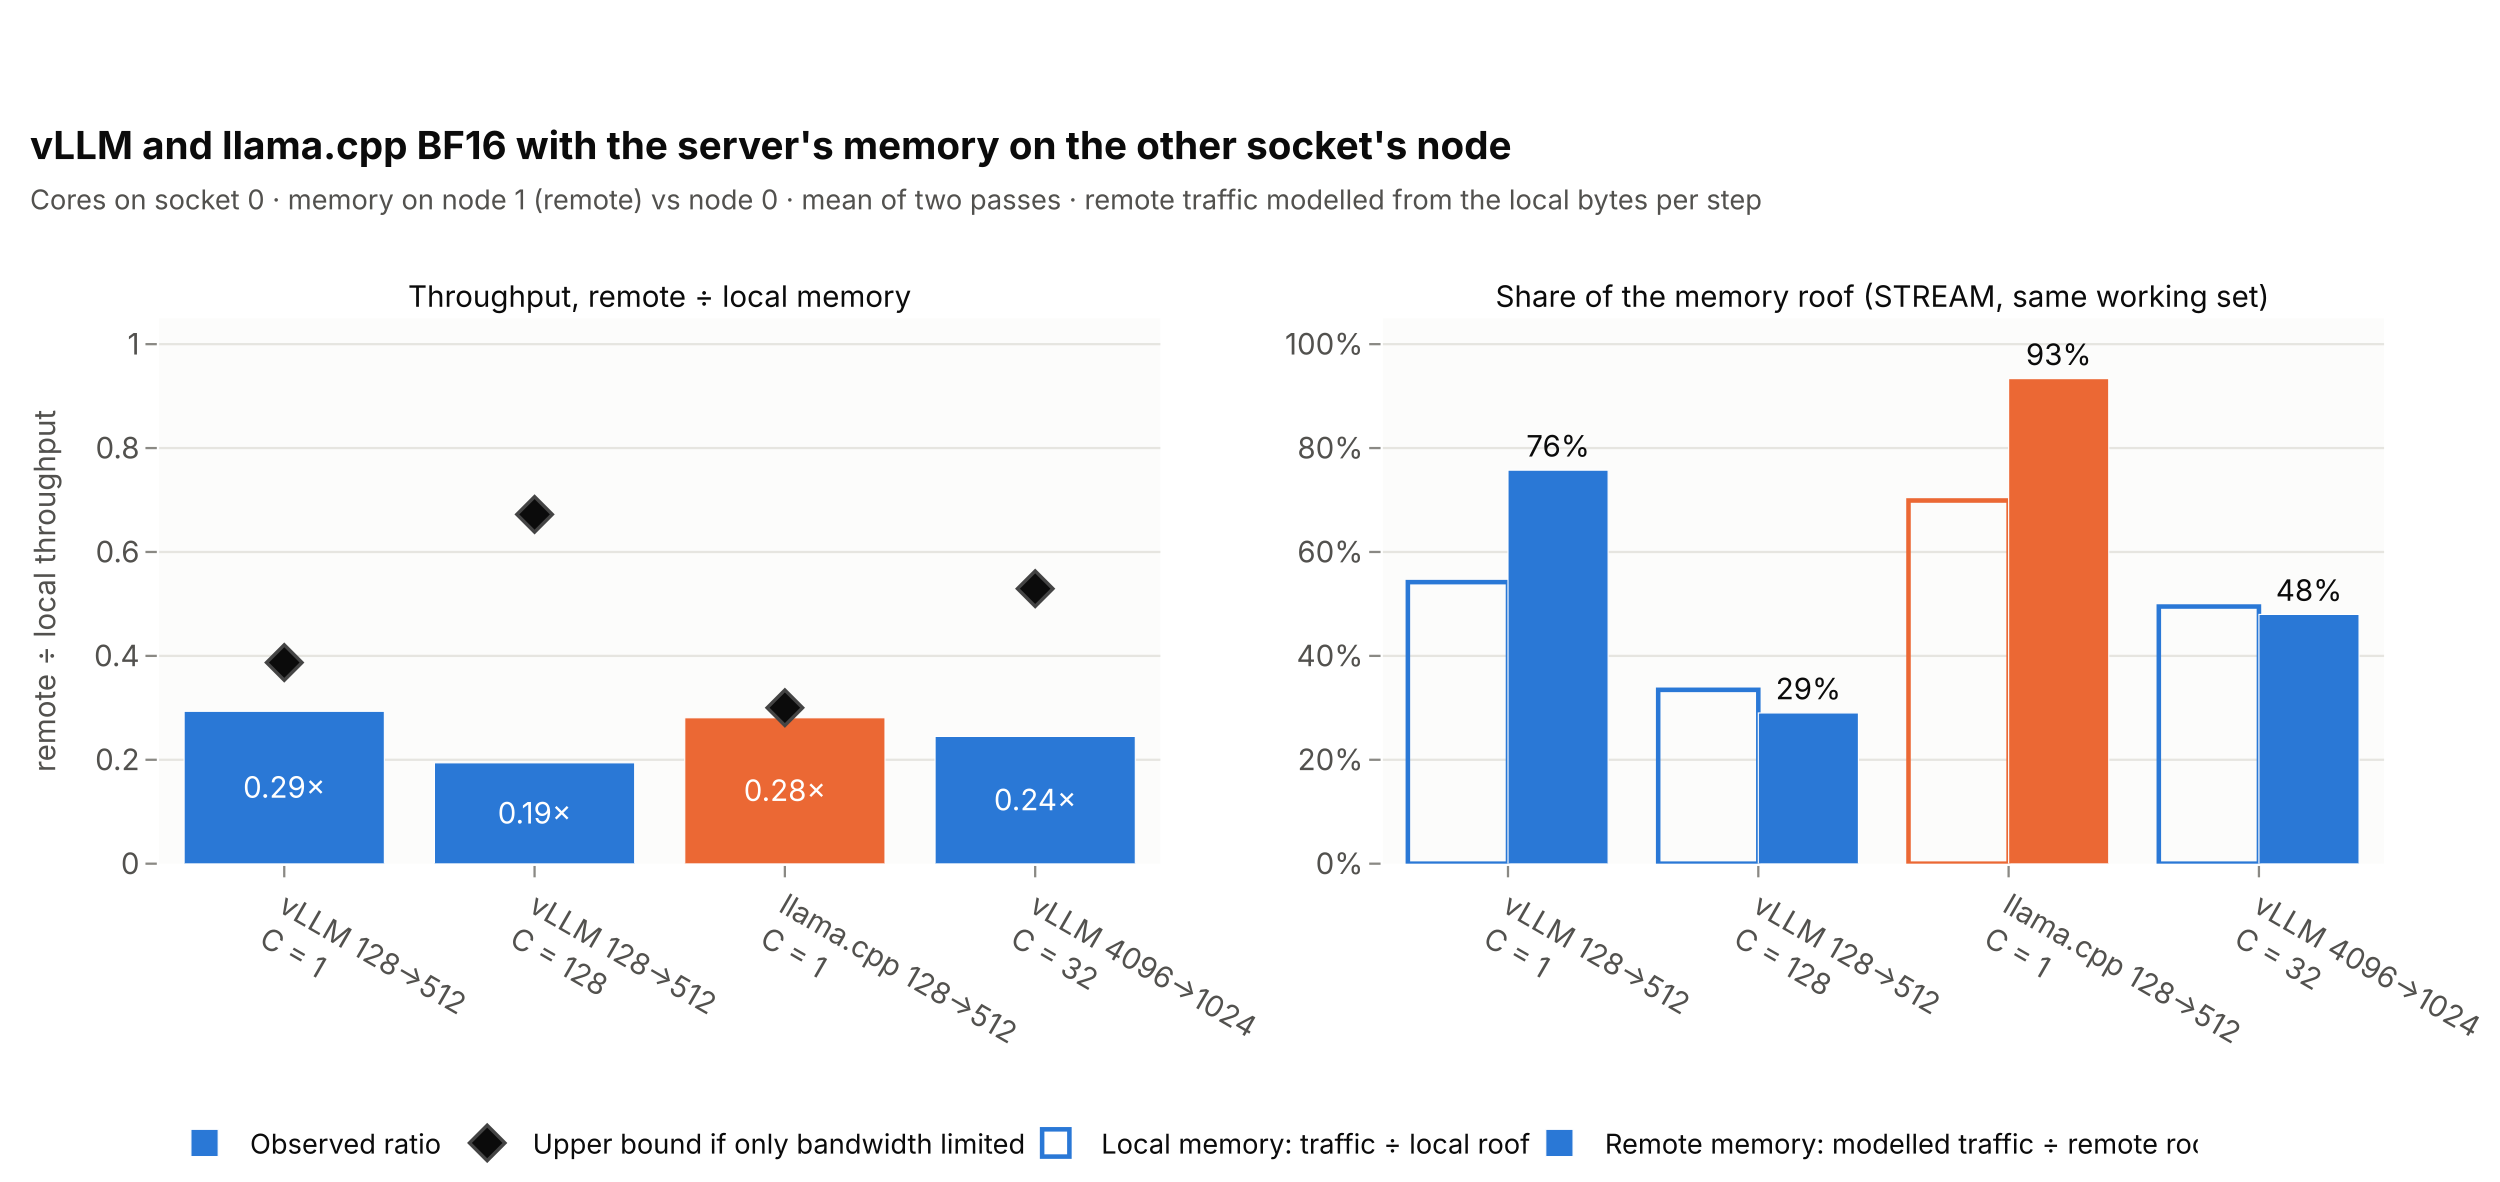
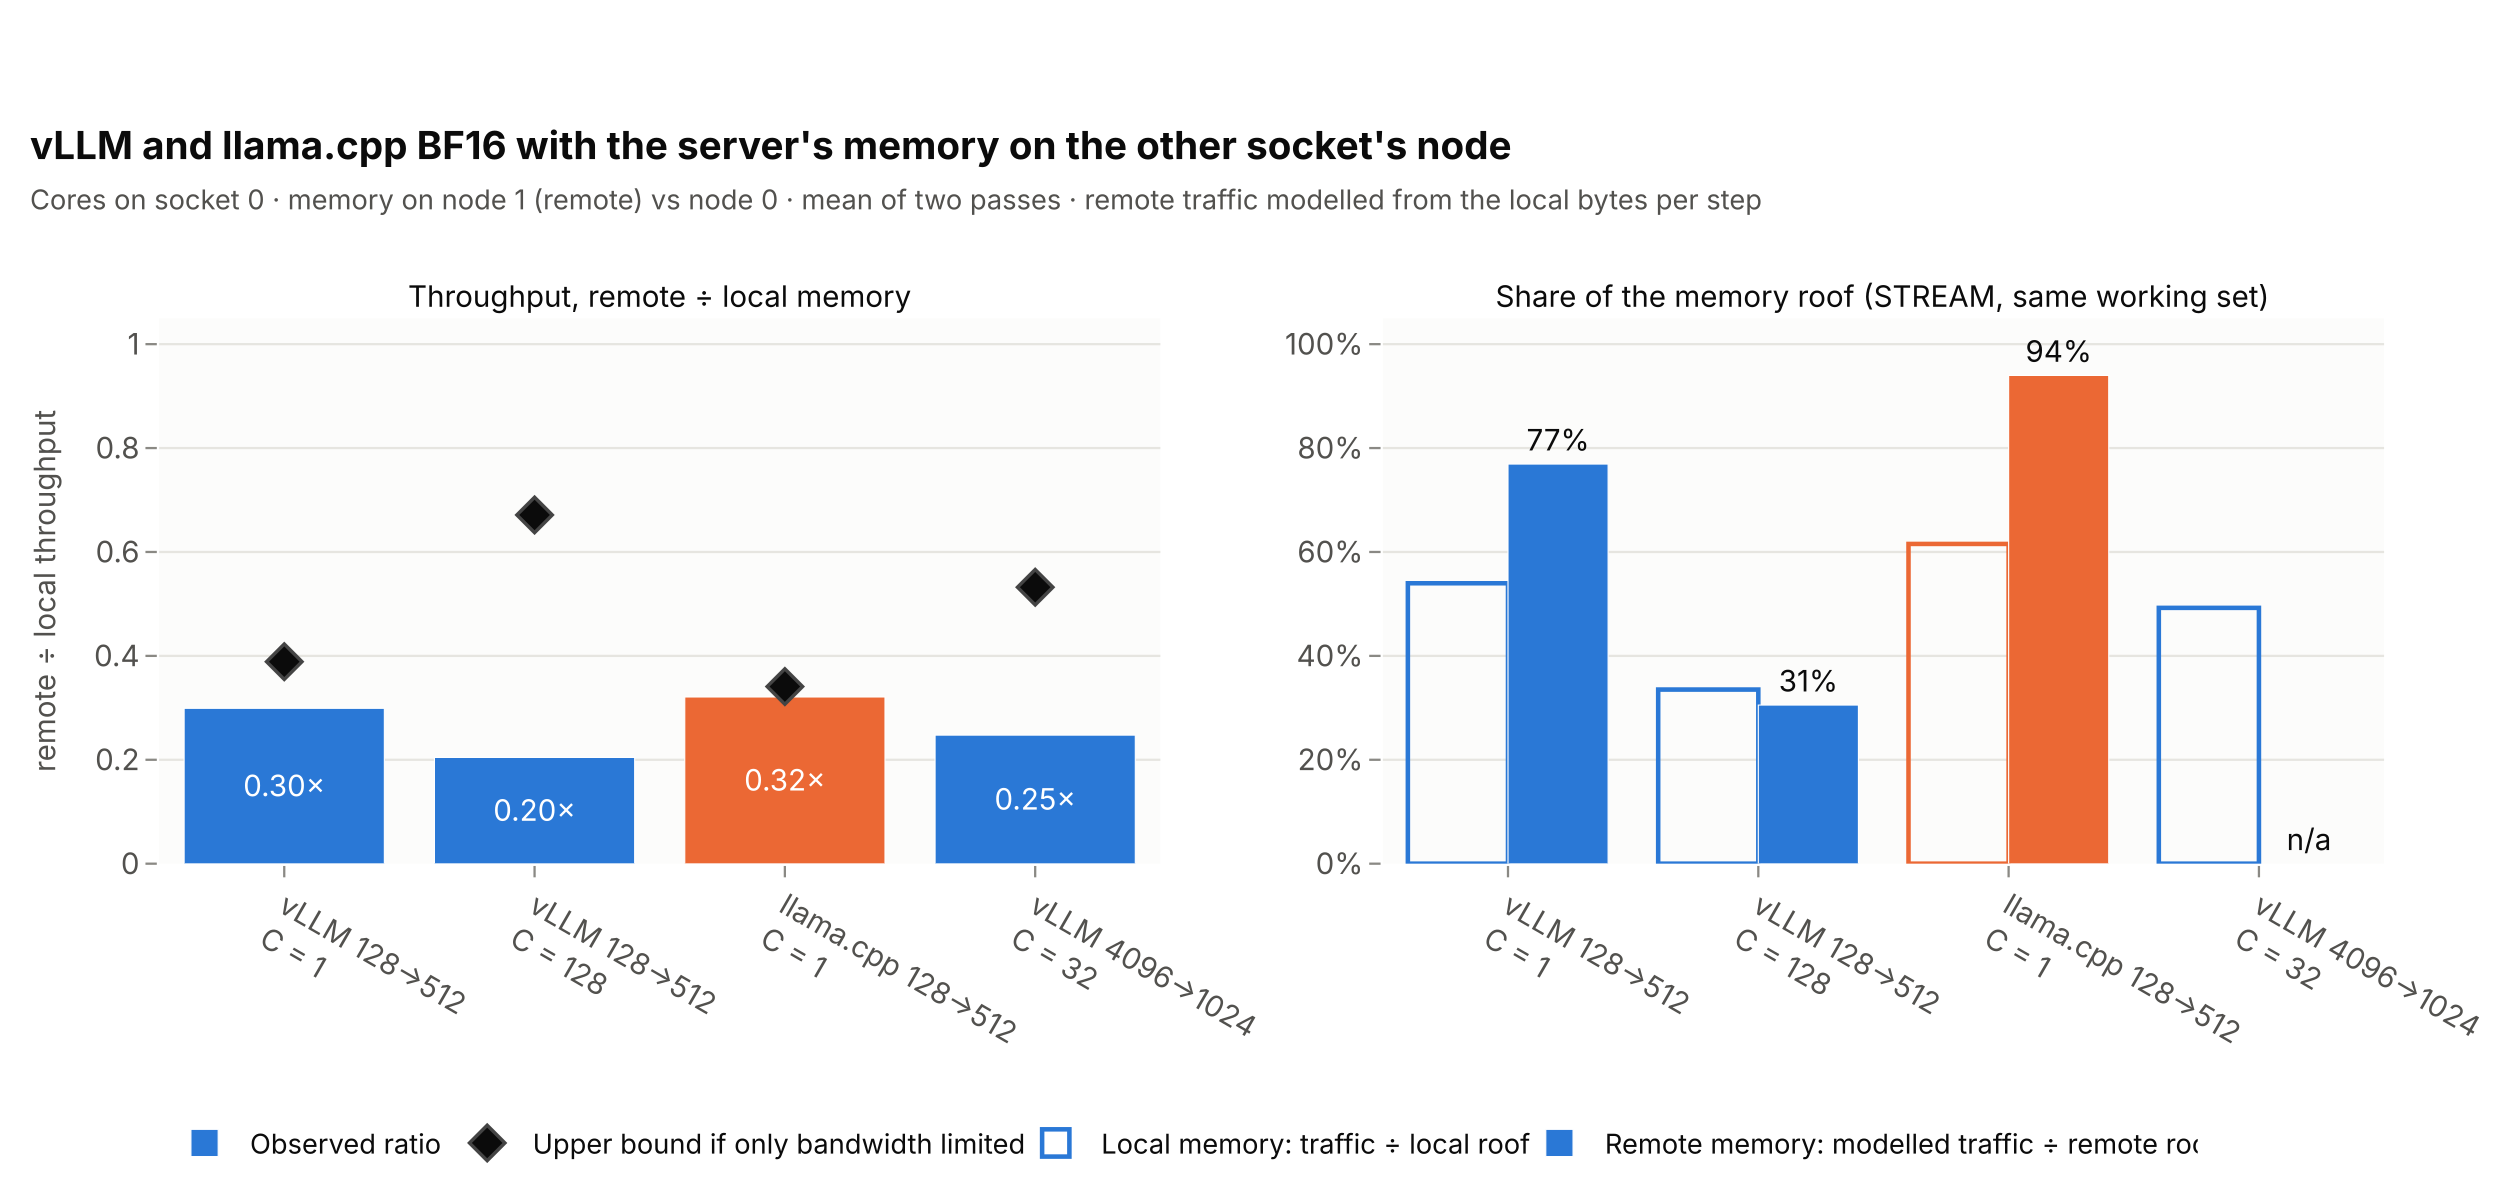
<svg xmlns="http://www.w3.org/2000/svg" class="main-svg" height="520" style="" viewBox="0 0 1100 520" width="1100">
  <rect height="520" style="fill: rgb(255, 255, 255); fill-opacity: 1;" width="1100" x="0" y="0" />
  <defs id="defs-lbafig">
    <g class="clips">
      <clipPath class="plotclip" id="cliplbafigxyplot">
        <rect height="240.023" width="440.55" />
      </clipPath>
      <clipPath class="plotclip" id="cliplbafigx2y2plot">
        <rect height="240.023" width="440.55" />
      </clipPath>
      <clipPath class="axesclip" id="cliplbafigx">
        <rect height="520" width="440.55" x="70" y="0" />
      </clipPath>
      <clipPath class="axesclip" id="cliplbafigy">
        <rect height="240.023" width="1100" x="0" y="140" />
      </clipPath>
      <clipPath class="axesclip" id="cliplbafigxy">
        <rect height="240.023" width="440.55" x="70" y="140" />
      </clipPath>
      <clipPath class="axesclip" id="cliplbafigy2">
        <rect height="240.023" width="1100" x="0" y="140" />
      </clipPath>
      <clipPath class="axesclip" id="cliplbafigxy2">
        <rect height="240.023" width="440.55" x="70" y="140" />
      </clipPath>
      <clipPath class="axesclip" id="cliplbafigx2">
        <rect height="520" width="440.55" x="608.45" y="0" />
      </clipPath>
      <clipPath class="axesclip" id="cliplbafigx2y">
        <rect height="240.023" width="440.55" x="608.45" y="140" />
      </clipPath>
      <clipPath class="axesclip" id="cliplbafigx2y2">
        <rect height="240.023" width="440.55" x="608.45" y="140" />
      </clipPath>
    </g>
    <g class="gradients" />
    <g class="patterns" />
  </defs>
  <g class="bglayer">
    <rect class="bg" height="240.023" style="fill: rgb(252, 252, 251); fill-opacity: 1; stroke-width: 0;" width="440.55" x="70" y="140" />
    <rect class="bg" height="240.023" style="fill: rgb(252, 252, 251); fill-opacity: 1; stroke-width: 0;" width="440.55" x="608.45" y="140" />
  </g>
  <g class="layer-below">
    <g class="imagelayer" />
    <g class="shapelayer" />
  </g>
  <g class="cartesianlayer">
    <g class="subplot xy">
      <g class="layer-subplot">
        <g class="shapelayer" />
        <g class="imagelayer" />
      </g>
      <g class="minor-gridlayer">
        <g class="x" />
        <g class="y" />
      </g>
      <g class="gridlayer">
        <g class="x" />
        <g class="y">
          <path class="ygrid crisp" d="M70,0h440.55" style="stroke: rgb(230, 229, 224); stroke-opacity: 1; stroke-width: 1px;" transform="translate(0,334.3)" />
          <path class="ygrid crisp" d="M70,0h440.55" style="stroke: rgb(230, 229, 224); stroke-opacity: 1; stroke-width: 1px;" transform="translate(0,288.59)" />
          <path class="ygrid crisp" d="M70,0h440.55" style="stroke: rgb(230, 229, 224); stroke-opacity: 1; stroke-width: 1px;" transform="translate(0,242.87)" />
          <path class="ygrid crisp" d="M70,0h440.55" style="stroke: rgb(230, 229, 224); stroke-opacity: 1; stroke-width: 1px;" transform="translate(0,197.15)" />
          <path class="ygrid crisp" d="M70,0h440.55" style="stroke: rgb(230, 229, 224); stroke-opacity: 1; stroke-width: 1px;" transform="translate(0,151.43)" />
        </g>
      </g>
      <g class="zerolinelayer" />
      <g class="layer-between">
        <g class="shapelayer" />
        <g class="imagelayer" />
      </g>
      <path class="xlines-below" />
      <path class="ylines-below" />
      <g class="overlines-below" />
      <g class="xaxislayer-below" />
      <g class="yaxislayer-below" />
      <g class="overaxes-below" />
      <g class="overplot">
        <g class="xy" clip-path="url(#cliplbafigxyplot)" transform="translate(70,140)">
          <g class="barlayer mlayer">
            <g class="trace bars" style="opacity: 1;">
              <g class="points">
                <g class="point">
-                   <path d="M11.01,240.02V172.98H99.12V240.02Z" style="vector-effect: none; opacity: 1; stroke-width: 0.5px; fill: rgb(42, 120, 214); fill-opacity: 1; stroke: rgb(255, 255, 255); stroke-opacity: 1;" />
-                   <text class="bartext bartext-inside" data-notex="1" style="font-family: Inter, 'Helvetica Neue', Helvetica, Arial, sans-serif; font-size: 13px; fill: rgb(255, 255, 255); fill-opacity: 1; white-space: pre;" text-anchor="middle" transform="translate(55.065,211)" x="0" y="0">0.29×</text>
-                 </g>
-                 <g class="point">
-                   <path d="M121.15,240.02V195.66H209.26V240.02Z" style="vector-effect: none; opacity: 1; stroke-width: 0.5px; fill: rgb(42, 120, 214); fill-opacity: 1; stroke: rgb(255, 255, 255); stroke-opacity: 1;" />
-                   <text class="bartext bartext-inside" data-notex="1" style="font-family: Inter, 'Helvetica Neue', Helvetica, Arial, sans-serif; font-size: 13px; fill: rgb(255, 255, 255); fill-opacity: 1; white-space: pre;" text-anchor="middle" transform="translate(165.205,222.34)" x="0" y="0">0.19×</text>
-                 </g>
-                 <g class="point">
-                   <path d="M231.29,240.02V175.83H319.4V240.02Z" style="vector-effect: none; opacity: 1; stroke-width: 0.5px; fill: rgb(235, 104, 52); fill-opacity: 1; stroke: rgb(255, 255, 255); stroke-opacity: 1;" />
-                   <text class="bartext bartext-inside" data-notex="1" style="font-family: Inter, 'Helvetica Neue', Helvetica, Arial, sans-serif; font-size: 13px; fill: rgb(255, 255, 255); fill-opacity: 1; white-space: pre;" text-anchor="middle" transform="translate(275.345,212.425)" x="0" y="0">0.28×</text>
-                 </g>
-                 <g class="point">
-                   <path d="M341.43,240.02V184.04H429.54V240.02Z" style="vector-effect: none; opacity: 1; stroke-width: 0.5px; fill: rgb(42, 120, 214); fill-opacity: 1; stroke: rgb(255, 255, 255); stroke-opacity: 1;" />
-                   <text class="bartext bartext-inside" data-notex="1" style="font-family: Inter, 'Helvetica Neue', Helvetica, Arial, sans-serif; font-size: 13px; fill: rgb(255, 255, 255); fill-opacity: 1; white-space: pre;" text-anchor="middle" transform="translate(385.485,216.53)" x="0" y="0">0.24×</text>
+                   <path d="M11.01,240.02V171.64H99.12V240.02Z" style="vector-effect: none; opacity: 1; stroke-width: 0.5px; fill: rgb(42, 120, 214); fill-opacity: 1; stroke: rgb(255, 255, 255); stroke-opacity: 1;" />
+                   <text class="bartext bartext-inside" data-notex="1" style="font-family: Inter, 'Helvetica Neue', Helvetica, Arial, sans-serif; font-size: 13px; fill: rgb(255, 255, 255); fill-opacity: 1; white-space: pre;" text-anchor="middle" transform="translate(55.065,210.33)" x="0" y="0">0.30×</text>
+                 </g>
+                 <g class="point">
+                   <path d="M121.15,240.02V193.26H209.26V240.02Z" style="vector-effect: none; opacity: 1; stroke-width: 0.5px; fill: rgb(42, 120, 214); fill-opacity: 1; stroke: rgb(255, 255, 255); stroke-opacity: 1;" />
+                   <text class="bartext bartext-inside" data-notex="1" style="font-family: Inter, 'Helvetica Neue', Helvetica, Arial, sans-serif; font-size: 13px; fill: rgb(255, 255, 255); fill-opacity: 1; white-space: pre;" text-anchor="middle" transform="translate(165.205,221.14)" x="0" y="0">0.20×</text>
+                 </g>
+                 <g class="point">
+                   <path d="M231.29,240.02V166.68H319.4V240.02Z" style="vector-effect: none; opacity: 1; stroke-width: 0.5px; fill: rgb(235, 104, 52); fill-opacity: 1; stroke: rgb(255, 255, 255); stroke-opacity: 1;" />
+                   <text class="bartext bartext-inside" data-notex="1" style="font-family: Inter, 'Helvetica Neue', Helvetica, Arial, sans-serif; font-size: 13px; fill: rgb(255, 255, 255); fill-opacity: 1; white-space: pre;" text-anchor="middle" transform="translate(275.345,207.85)" x="0" y="0">0.32×</text>
+                 </g>
+                 <g class="point">
+                   <path d="M341.43,240.02V183.45H429.54V240.02Z" style="vector-effect: none; opacity: 1; stroke-width: 0.5px; fill: rgb(42, 120, 214); fill-opacity: 1; stroke: rgb(255, 255, 255); stroke-opacity: 1;" />
+                   <text class="bartext bartext-inside" data-notex="1" style="font-family: Inter, 'Helvetica Neue', Helvetica, Arial, sans-serif; font-size: 13px; fill: rgb(255, 255, 255); fill-opacity: 1; white-space: pre;" text-anchor="middle" transform="translate(385.485,216.235)" x="0" y="0">0.25×</text>
                </g>
              </g>
            </g>
          </g>
          <g class="scatterlayer mlayer">
            <g class="trace scatter tracet001" style="stroke-miterlimit: 2; opacity: 1;">
              <g class="fills" />
              <g class="errorbars" />
              <g class="lines" />
              <g class="points">
-                 <path class="point" d="M7.8,0L0,7.8L-7.8,0L0,-7.8Z" style="opacity: 1; stroke-width: 1.5px; fill: rgb(11, 11, 11); fill-opacity: 1; stroke: rgb(68, 68, 68); stroke-opacity: 1;" transform="translate(55.07,151.52)" />
-                 <path class="point" d="M7.8,0L0,7.8L-7.8,0L0,-7.8Z" style="opacity: 1; stroke-width: 1.5px; fill: rgb(11, 11, 11); fill-opacity: 1; stroke: rgb(68, 68, 68); stroke-opacity: 1;" transform="translate(165.21,86.33)" />
-                 <path class="point" d="M7.8,0L0,7.8L-7.8,0L0,-7.8Z" style="opacity: 1; stroke-width: 1.5px; fill: rgb(11, 11, 11); fill-opacity: 1; stroke: rgb(68, 68, 68); stroke-opacity: 1;" transform="translate(275.34,171.41)" />
-                 <path class="point" d="M7.8,0L0,7.8L-7.8,0L0,-7.8Z" style="opacity: 1; stroke-width: 1.5px; fill: rgb(11, 11, 11); fill-opacity: 1; stroke: rgb(68, 68, 68); stroke-opacity: 1;" transform="translate(385.48,119.02)" />
+                 <path class="point" d="M7.8,0L0,7.8L-7.8,0L0,-7.8Z" style="opacity: 1; stroke-width: 1.5px; fill: rgb(11, 11, 11); fill-opacity: 1; stroke: rgb(68, 68, 68); stroke-opacity: 1;" transform="translate(55.07,151.15)" />
+                 <path class="point" d="M7.8,0L0,7.8L-7.8,0L0,-7.8Z" style="opacity: 1; stroke-width: 1.5px; fill: rgb(11, 11, 11); fill-opacity: 1; stroke: rgb(68, 68, 68); stroke-opacity: 1;" transform="translate(165.21,86.58)" />
+                 <path class="point" d="M7.8,0L0,7.8L-7.8,0L0,-7.8Z" style="opacity: 1; stroke-width: 1.5px; fill: rgb(11, 11, 11); fill-opacity: 1; stroke: rgb(68, 68, 68); stroke-opacity: 1;" transform="translate(275.34,162.08)" />
+                 <path class="point" d="M7.8,0L0,7.8L-7.8,0L0,-7.8Z" style="opacity: 1; stroke-width: 1.5px; fill: rgb(11, 11, 11); fill-opacity: 1; stroke: rgb(68, 68, 68); stroke-opacity: 1;" transform="translate(385.48,118.38)" />
              </g>
              <g class="text" />
            </g>
          </g>
        </g>
      </g>
      <path class="xlines-above crisp" d="" style="fill: none; stroke-width: 1px; stroke: rgb(0, 0, 0); stroke-opacity: 0;" />
      <path class="ylines-above crisp" d="" style="fill: none; stroke-width: 1px; stroke: rgb(0, 0, 0); stroke-opacity: 0;" />
      <g class="overlines-above" />
      <g class="xaxislayer-above">
        <path class="xtick ticks crisp" d="M0,381.023v5" style="stroke: rgb(138, 137, 132); stroke-opacity: 1; stroke-width: 1px;" transform="translate(125.07,0)" />
        <path class="xtick ticks crisp" d="M0,381.023v5" style="stroke: rgb(138, 137, 132); stroke-opacity: 1; stroke-width: 1px;" transform="translate(235.21,0)" />
        <path class="xtick ticks crisp" d="M0,381.023v5" style="stroke: rgb(138, 137, 132); stroke-opacity: 1; stroke-width: 1px;" transform="translate(345.34,0)" />
        <path class="xtick ticks crisp" d="M0,381.023v5" style="stroke: rgb(138, 137, 132); stroke-opacity: 1; stroke-width: 1px;" transform="translate(455.48,0)" />
        <g class="xtick">
          <text style="font-family: Inter, 'Helvetica Neue', Helvetica, Arial, sans-serif; font-size: 13px; fill: rgb(82, 81, 78); fill-opacity: 1; white-space: pre; opacity: 1;" text-anchor="start" transform="translate(125.07,0) rotate(30,0,395.123)" x="0" y="401.623">
            <tspan class="line" dy="0em" x="0" y="401.623">vLLM 128→512</tspan>
            <tspan class="line" dy="1.3em" x="0" y="401.623">C = 1</tspan>
          </text>
        </g>
        <g class="xtick">
          <text style="font-family: Inter, 'Helvetica Neue', Helvetica, Arial, sans-serif; font-size: 13px; fill: rgb(82, 81, 78); fill-opacity: 1; white-space: pre; opacity: 1;" text-anchor="start" transform="translate(235.21,0) rotate(30,0,395.123)" x="0" y="401.623">
            <tspan class="line" dy="0em" x="0" y="401.623">vLLM 128→512</tspan>
            <tspan class="line" dy="1.3em" x="0" y="401.623">C = 128</tspan>
          </text>
        </g>
        <g class="xtick">
          <text style="font-family: Inter, 'Helvetica Neue', Helvetica, Arial, sans-serif; font-size: 13px; fill: rgb(82, 81, 78); fill-opacity: 1; white-space: pre; opacity: 1;" text-anchor="start" transform="translate(345.34,0) rotate(30,0,395.123)" x="0" y="401.623">
            <tspan class="line" dy="0em" x="0" y="401.623">llama.cpp 128→512</tspan>
            <tspan class="line" dy="1.3em" x="0" y="401.623">C = 1</tspan>
          </text>
        </g>
        <g class="xtick">
          <text style="font-family: Inter, 'Helvetica Neue', Helvetica, Arial, sans-serif; font-size: 13px; fill: rgb(82, 81, 78); fill-opacity: 1; white-space: pre; opacity: 1;" text-anchor="start" transform="translate(455.48,0) rotate(30,0,395.123)" x="0" y="401.623">
            <tspan class="line" dy="0em" x="0" y="401.623">vLLM 4096→1024</tspan>
            <tspan class="line" dy="1.3em" x="0" y="401.623">C = 32</tspan>
          </text>
        </g>
      </g>
      <g class="yaxislayer-above">
        <path class="ytick ticks crisp" d="M69,0h-5" style="stroke: rgb(138, 137, 132); stroke-opacity: 1; stroke-width: 1px;" transform="translate(0,380.02)" />
        <path class="ytick ticks crisp" d="M69,0h-5" style="stroke: rgb(138, 137, 132); stroke-opacity: 1; stroke-width: 1px;" transform="translate(0,334.3)" />
        <path class="ytick ticks crisp" d="M69,0h-5" style="stroke: rgb(138, 137, 132); stroke-opacity: 1; stroke-width: 1px;" transform="translate(0,288.59)" />
        <path class="ytick ticks crisp" d="M69,0h-5" style="stroke: rgb(138, 137, 132); stroke-opacity: 1; stroke-width: 1px;" transform="translate(0,242.87)" />
        <path class="ytick ticks crisp" d="M69,0h-5" style="stroke: rgb(138, 137, 132); stroke-opacity: 1; stroke-width: 1px;" transform="translate(0,197.15)" />
        <path class="ytick ticks crisp" d="M69,0h-5" style="stroke: rgb(138, 137, 132); stroke-opacity: 1; stroke-width: 1px;" transform="translate(0,151.43)" />
        <g class="ytick">
          <text style="font-family: Inter, 'Helvetica Neue', Helvetica, Arial, sans-serif; font-size: 13px; fill: rgb(82, 81, 78); fill-opacity: 1; white-space: pre; opacity: 1;" text-anchor="end" transform="translate(0,380.02)" x="61.4" y="4.55">0</text>
        </g>
        <g class="ytick">
          <text style="font-family: Inter, 'Helvetica Neue', Helvetica, Arial, sans-serif; font-size: 13px; fill: rgb(82, 81, 78); fill-opacity: 1; white-space: pre; opacity: 1;" text-anchor="end" transform="translate(0,334.3)" x="61.4" y="4.55">0.2</text>
        </g>
        <g class="ytick">
          <text style="font-family: Inter, 'Helvetica Neue', Helvetica, Arial, sans-serif; font-size: 13px; fill: rgb(82, 81, 78); fill-opacity: 1; white-space: pre; opacity: 1;" text-anchor="end" transform="translate(0,288.59)" x="61.4" y="4.55">0.4</text>
        </g>
        <g class="ytick">
          <text style="font-family: Inter, 'Helvetica Neue', Helvetica, Arial, sans-serif; font-size: 13px; fill: rgb(82, 81, 78); fill-opacity: 1; white-space: pre; opacity: 1;" text-anchor="end" transform="translate(0,242.87)" x="61.4" y="4.55">0.6</text>
        </g>
        <g class="ytick">
          <text style="font-family: Inter, 'Helvetica Neue', Helvetica, Arial, sans-serif; font-size: 13px; fill: rgb(82, 81, 78); fill-opacity: 1; white-space: pre; opacity: 1;" text-anchor="end" transform="translate(0,197.15)" x="61.4" y="4.55">0.8</text>
        </g>
        <g class="ytick">
          <text style="font-family: Inter, 'Helvetica Neue', Helvetica, Arial, sans-serif; font-size: 13px; fill: rgb(82, 81, 78); fill-opacity: 1; white-space: pre; opacity: 1;" text-anchor="end" transform="translate(0,151.43)" x="61.4" y="4.55">1</text>
        </g>
      </g>
      <g class="overaxes-above" />
    </g>
    <g class="subplot x2y2">
      <g class="layer-subplot">
        <g class="shapelayer" />
        <g class="imagelayer" />
      </g>
      <g class="minor-gridlayer">
        <g class="x2" />
        <g class="y2" />
      </g>
      <g class="gridlayer">
        <g class="x2" />
        <g class="y2">
          <path class="y2grid crisp" d="M608.45,0h440.55" style="stroke: rgb(230, 229, 224); stroke-opacity: 1; stroke-width: 1px;" transform="translate(0,334.3)" />
          <path class="y2grid crisp" d="M608.45,0h440.55" style="stroke: rgb(230, 229, 224); stroke-opacity: 1; stroke-width: 1px;" transform="translate(0,288.59)" />
          <path class="y2grid crisp" d="M608.45,0h440.55" style="stroke: rgb(230, 229, 224); stroke-opacity: 1; stroke-width: 1px;" transform="translate(0,242.87)" />
          <path class="y2grid crisp" d="M608.45,0h440.55" style="stroke: rgb(230, 229, 224); stroke-opacity: 1; stroke-width: 1px;" transform="translate(0,197.15)" />
          <path class="y2grid crisp" d="M608.45,0h440.55" style="stroke: rgb(230, 229, 224); stroke-opacity: 1; stroke-width: 1px;" transform="translate(0,151.43)" />
        </g>
      </g>
      <g class="zerolinelayer" />
      <g class="layer-between">
        <g class="shapelayer" />
        <g class="imagelayer" />
      </g>
      <path class="xlines-below" />
      <path class="ylines-below" />
      <g class="overlines-below" />
      <g class="xaxislayer-below" />
      <g class="yaxislayer-below" />
      <g class="overaxes-below" />
      <g class="overplot">
        <g class="x2y2" clip-path="url(#cliplbafigx2y2plot)" transform="translate(608.45,140)">
          <g class="barlayer mlayer">
            <g class="trace bars" style="opacity: 1;">
              <g class="points">
                <g class="point">
-                   <path d="M11.01,240.02V116.13H55.07V240.02Z" style="vector-effect: none; opacity: 1; stroke-width: 2px; fill: rgb(0, 0, 0); fill-opacity: 0; stroke: rgb(42, 120, 214); stroke-opacity: 1;" />
-                 </g>
-                 <g class="point">
-                   <path d="M121.15,240.02V163.53H165.21V240.02Z" style="vector-effect: none; opacity: 1; stroke-width: 2px; fill: rgb(0, 0, 0); fill-opacity: 0; stroke: rgb(42, 120, 214); stroke-opacity: 1;" />
-                 </g>
-                 <g class="point">
-                   <path d="M231.29,240.02V80.22H275.34V240.02Z" style="vector-effect: none; opacity: 1; stroke-width: 2px; fill: rgb(0, 0, 0); fill-opacity: 0; stroke: rgb(235, 104, 52); stroke-opacity: 1;" />
-                 </g>
-                 <g class="point">
-                   <path d="M341.43,240.02V126.87H385.48V240.02Z" style="vector-effect: none; opacity: 1; stroke-width: 2px; fill: rgb(0, 0, 0); fill-opacity: 0; stroke: rgb(42, 120, 214); stroke-opacity: 1;" />
+                   <path d="M11.01,240.02V116.64H55.07V240.02Z" style="vector-effect: none; opacity: 1; stroke-width: 2px; fill: rgb(0, 0, 0); fill-opacity: 0; stroke: rgb(42, 120, 214); stroke-opacity: 1;" />
+                 </g>
+                 <g class="point">
+                   <path d="M121.15,240.02V163.41H165.21V240.02Z" style="vector-effect: none; opacity: 1; stroke-width: 2px; fill: rgb(0, 0, 0); fill-opacity: 0; stroke: rgb(42, 120, 214); stroke-opacity: 1;" />
+                 </g>
+                 <g class="point">
+                   <path d="M231.29,240.02V99.34H275.34V240.02Z" style="vector-effect: none; opacity: 1; stroke-width: 2px; fill: rgb(0, 0, 0); fill-opacity: 0; stroke: rgb(235, 104, 52); stroke-opacity: 1;" />
+                 </g>
+                 <g class="point">
+                   <path d="M341.43,240.02V127.47H385.48V240.02Z" style="vector-effect: none; opacity: 1; stroke-width: 2px; fill: rgb(0, 0, 0); fill-opacity: 0; stroke: rgb(42, 120, 214); stroke-opacity: 1;" />
                </g>
              </g>
            </g>
            <g class="trace bars" style="opacity: 1;">
              <g class="points">
                <g class="point">
-                   <path d="M55.07,240.02V66.87H99.12V240.02Z" style="vector-effect: none; opacity: 1; stroke-width: 0.5px; fill: rgb(42, 120, 214); fill-opacity: 1; stroke: rgb(255, 255, 255); stroke-opacity: 1;" />
-                   <text class="bartext bartext-outside" data-notex="1" style="font-family: Inter, 'Helvetica Neue', Helvetica, Arial, sans-serif; font-size: 13px; fill: rgb(11, 11, 11); fill-opacity: 1; white-space: pre;" text-anchor="middle" transform="translate(77.095,60.87)" x="0" y="0">76%</text>
-                 </g>
-                 <g class="point">
-                   <path d="M165.21,240.02V173.69H209.26V240.02Z" style="vector-effect: none; opacity: 1; stroke-width: 0.5px; fill: rgb(42, 120, 214); fill-opacity: 1; stroke: rgb(255, 255, 255); stroke-opacity: 1;" />
-                   <text class="bartext bartext-outside" data-notex="1" style="font-family: Inter, 'Helvetica Neue', Helvetica, Arial, sans-serif; font-size: 13px; fill: rgb(11, 11, 11); fill-opacity: 1; white-space: pre;" text-anchor="middle" transform="translate(187.235,167.69)" x="0" y="0">29%</text>
-                 </g>
-                 <g class="point">
-                   <path d="M275.34,240.02V26.61H319.4V240.02Z" style="vector-effect: none; opacity: 1; stroke-width: 0.5px; fill: rgb(235, 104, 52); fill-opacity: 1; stroke: rgb(255, 255, 255); stroke-opacity: 1;" />
-                   <text class="bartext bartext-outside" data-notex="1" style="font-family: Inter, 'Helvetica Neue', Helvetica, Arial, sans-serif; font-size: 13px; fill: rgb(11, 11, 11); fill-opacity: 1; white-space: pre;" text-anchor="middle" transform="translate(297.37,20.61)" x="0" y="0">93%</text>
-                 </g>
-                 <g class="point">
-                   <path d="M385.48,240.02V130.36H429.54V240.02Z" style="vector-effect: none; opacity: 1; stroke-width: 0.5px; fill: rgb(42, 120, 214); fill-opacity: 1; stroke: rgb(255, 255, 255); stroke-opacity: 1;" />
-                   <text class="bartext bartext-outside" data-notex="1" style="font-family: Inter, 'Helvetica Neue', Helvetica, Arial, sans-serif; font-size: 13px; fill: rgb(11, 11, 11); fill-opacity: 1; white-space: pre;" text-anchor="middle" transform="translate(407.51,124.36)" x="0" y="0">48%</text>
+                   <path d="M55.07,240.02V64.19H99.12V240.02Z" style="vector-effect: none; opacity: 1; stroke-width: 0.5px; fill: rgb(42, 120, 214); fill-opacity: 1; stroke: rgb(255, 255, 255); stroke-opacity: 1;" />
+                   <text class="bartext bartext-outside" data-notex="1" style="font-family: Inter, 'Helvetica Neue', Helvetica, Arial, sans-serif; font-size: 13px; fill: rgb(11, 11, 11); fill-opacity: 1; white-space: pre;" text-anchor="middle" transform="translate(77.095,58.19)" x="0" y="0">77%</text>
+                 </g>
+                 <g class="point">
+                   <path d="M165.21,240.02V170.23H209.26V240.02Z" style="vector-effect: none; opacity: 1; stroke-width: 0.5px; fill: rgb(42, 120, 214); fill-opacity: 1; stroke: rgb(255, 255, 255); stroke-opacity: 1;" />
+                   <text class="bartext bartext-outside" data-notex="1" style="font-family: Inter, 'Helvetica Neue', Helvetica, Arial, sans-serif; font-size: 13px; fill: rgb(11, 11, 11); fill-opacity: 1; white-space: pre;" text-anchor="middle" transform="translate(187.235,164.23)" x="0" y="0">31%</text>
+                 </g>
+                 <g class="point">
+                   <path d="M275.34,240.02V25.19H319.4V240.02Z" style="vector-effect: none; opacity: 1; stroke-width: 0.5px; fill: rgb(235, 104, 52); fill-opacity: 1; stroke: rgb(255, 255, 255); stroke-opacity: 1;" />
+                   <text class="bartext bartext-outside" data-notex="1" style="font-family: Inter, 'Helvetica Neue', Helvetica, Arial, sans-serif; font-size: 13px; fill: rgb(11, 11, 11); fill-opacity: 1; white-space: pre;" text-anchor="middle" transform="translate(297.37,19.19)" x="0" y="0">94%</text>
+                 </g>
+                 <g class="point">
+                   <path d="M0,0Z" style="vector-effect: none; opacity: 1; stroke-width: 0px; fill: rgb(42, 120, 214); fill-opacity: 1; stroke: rgb(255, 255, 255); stroke-opacity: 1;" />
+                   <text class="bartext bartext-outside" data-notex="1" style="font-family: Inter, 'Helvetica Neue', Helvetica, Arial, sans-serif; font-size: 13px; fill: rgb(11, 11, 11); fill-opacity: 1; white-space: pre;" text-anchor="middle" transform="translate(407.51,234.02)" x="0" y="0">n/a</text>
                </g>
              </g>
            </g>
          </g>
        </g>
      </g>
      <path class="xlines-above crisp" d="" style="fill: none; stroke-width: 1px; stroke: rgb(0, 0, 0); stroke-opacity: 0;" />
      <path class="ylines-above crisp" d="" style="fill: none; stroke-width: 1px; stroke: rgb(0, 0, 0); stroke-opacity: 0;" />
      <g class="overlines-above" />
      <g class="xaxislayer-above">
        <path class="x2tick ticks crisp" d="M0,381.023v5" style="stroke: rgb(138, 137, 132); stroke-opacity: 1; stroke-width: 1px;" transform="translate(663.52,0)" />
        <path class="x2tick ticks crisp" d="M0,381.023v5" style="stroke: rgb(138, 137, 132); stroke-opacity: 1; stroke-width: 1px;" transform="translate(773.66,0)" />
        <path class="x2tick ticks crisp" d="M0,381.023v5" style="stroke: rgb(138, 137, 132); stroke-opacity: 1; stroke-width: 1px;" transform="translate(883.79,0)" />
        <path class="x2tick ticks crisp" d="M0,381.023v5" style="stroke: rgb(138, 137, 132); stroke-opacity: 1; stroke-width: 1px;" transform="translate(993.93,0)" />
        <g class="x2tick">
          <text style="font-family: Inter, 'Helvetica Neue', Helvetica, Arial, sans-serif; font-size: 13px; fill: rgb(82, 81, 78); fill-opacity: 1; white-space: pre; opacity: 1;" text-anchor="start" transform="translate(663.52,0) rotate(30,0,395.123)" x="0" y="401.623">
            <tspan class="line" dy="0em" x="0" y="401.623">vLLM 128→512</tspan>
            <tspan class="line" dy="1.3em" x="0" y="401.623">C = 1</tspan>
          </text>
        </g>
        <g class="x2tick">
          <text style="font-family: Inter, 'Helvetica Neue', Helvetica, Arial, sans-serif; font-size: 13px; fill: rgb(82, 81, 78); fill-opacity: 1; white-space: pre; opacity: 1;" text-anchor="start" transform="translate(773.66,0) rotate(30,0,395.123)" x="0" y="401.623">
            <tspan class="line" dy="0em" x="0" y="401.623">vLLM 128→512</tspan>
            <tspan class="line" dy="1.3em" x="0" y="401.623">C = 128</tspan>
          </text>
        </g>
        <g class="x2tick">
          <text style="font-family: Inter, 'Helvetica Neue', Helvetica, Arial, sans-serif; font-size: 13px; fill: rgb(82, 81, 78); fill-opacity: 1; white-space: pre; opacity: 1;" text-anchor="start" transform="translate(883.79,0) rotate(30,0,395.123)" x="0" y="401.623">
            <tspan class="line" dy="0em" x="0" y="401.623">llama.cpp 128→512</tspan>
            <tspan class="line" dy="1.3em" x="0" y="401.623">C = 1</tspan>
          </text>
        </g>
        <g class="x2tick">
          <text style="font-family: Inter, 'Helvetica Neue', Helvetica, Arial, sans-serif; font-size: 13px; fill: rgb(82, 81, 78); fill-opacity: 1; white-space: pre; opacity: 1;" text-anchor="start" transform="translate(993.93,0) rotate(30,0,395.123)" x="0" y="401.623">
            <tspan class="line" dy="0em" x="0" y="401.623">vLLM 4096→1024</tspan>
            <tspan class="line" dy="1.3em" x="0" y="401.623">C = 32</tspan>
          </text>
        </g>
      </g>
      <g class="yaxislayer-above">
        <path class="y2tick ticks crisp" d="M607.45,0h-5" style="stroke: rgb(138, 137, 132); stroke-opacity: 1; stroke-width: 1px;" transform="translate(0,380.02)" />
        <path class="y2tick ticks crisp" d="M607.45,0h-5" style="stroke: rgb(138, 137, 132); stroke-opacity: 1; stroke-width: 1px;" transform="translate(0,334.3)" />
        <path class="y2tick ticks crisp" d="M607.45,0h-5" style="stroke: rgb(138, 137, 132); stroke-opacity: 1; stroke-width: 1px;" transform="translate(0,288.59)" />
        <path class="y2tick ticks crisp" d="M607.45,0h-5" style="stroke: rgb(138, 137, 132); stroke-opacity: 1; stroke-width: 1px;" transform="translate(0,242.87)" />
        <path class="y2tick ticks crisp" d="M607.45,0h-5" style="stroke: rgb(138, 137, 132); stroke-opacity: 1; stroke-width: 1px;" transform="translate(0,197.15)" />
        <path class="y2tick ticks crisp" d="M607.45,0h-5" style="stroke: rgb(138, 137, 132); stroke-opacity: 1; stroke-width: 1px;" transform="translate(0,151.43)" />
        <g class="y2tick">
          <text style="font-family: Inter, 'Helvetica Neue', Helvetica, Arial, sans-serif; font-size: 13px; fill: rgb(82, 81, 78); fill-opacity: 1; white-space: pre; opacity: 1;" text-anchor="end" transform="translate(0,380.02)" x="599.85" y="4.55">0%</text>
        </g>
        <g class="y2tick">
          <text style="font-family: Inter, 'Helvetica Neue', Helvetica, Arial, sans-serif; font-size: 13px; fill: rgb(82, 81, 78); fill-opacity: 1; white-space: pre; opacity: 1;" text-anchor="end" transform="translate(0,334.3)" x="599.85" y="4.55">20%</text>
        </g>
        <g class="y2tick">
          <text style="font-family: Inter, 'Helvetica Neue', Helvetica, Arial, sans-serif; font-size: 13px; fill: rgb(82, 81, 78); fill-opacity: 1; white-space: pre; opacity: 1;" text-anchor="end" transform="translate(0,288.59)" x="599.85" y="4.55">40%</text>
        </g>
        <g class="y2tick">
          <text style="font-family: Inter, 'Helvetica Neue', Helvetica, Arial, sans-serif; font-size: 13px; fill: rgb(82, 81, 78); fill-opacity: 1; white-space: pre; opacity: 1;" text-anchor="end" transform="translate(0,242.87)" x="599.85" y="4.55">60%</text>
        </g>
        <g class="y2tick">
          <text style="font-family: Inter, 'Helvetica Neue', Helvetica, Arial, sans-serif; font-size: 13px; fill: rgb(82, 81, 78); fill-opacity: 1; white-space: pre; opacity: 1;" text-anchor="end" transform="translate(0,197.15)" x="599.85" y="4.55">80%</text>
        </g>
        <g class="y2tick">
          <text style="font-family: Inter, 'Helvetica Neue', Helvetica, Arial, sans-serif; font-size: 13px; fill: rgb(82, 81, 78); fill-opacity: 1; white-space: pre; opacity: 1;" text-anchor="end" transform="translate(0,151.43)" x="599.85" y="4.55">100%</text>
        </g>
      </g>
      <g class="overaxes-above" />
    </g>
  </g>
  <g class="polarlayer" />
  <g class="smithlayer" />
  <g class="ternarylayer" />
  <g class="geolayer" />
  <g class="funnelarealayer" />
  <g class="pielayer" />
  <g class="iciclelayer" />
  <g class="treemaplayer" />
  <g class="sunburstlayer" />
  <g class="glimages" />
  <defs id="topdefs-lbafig">
    <g class="clips" />
    <clipPath id="legendlbafig">
      <rect height="29" width="897" x="0" y="0" />
    </clipPath>
  </defs>
  <g class="layer-above">
    <g class="imagelayer" />
    <g class="shapelayer" />
  </g>
  <g class="infolayer">
    <g class="legend" pointer-events="all" transform="translate(70,488.4)">
      <rect class="bg" height="29" shape-rendering="crispEdges" style="stroke: rgb(68, 68, 68); stroke-opacity: 1; fill: rgb(255, 255, 255); fill-opacity: 1; stroke-width: 0px;" width="897" x="0" y="0" />
      <g class="scrollbox" clip-path="url(#legendlbafig)" transform="">
        <g class="groups">
          <g class="traces" style="opacity: 1;" transform="translate(0,14.5)">
            <text class="legendtext" style="font-family: Inter, 'Helvetica Neue', Helvetica, Arial, sans-serif; font-size: 12px; fill: rgb(11, 11, 11); fill-opacity: 1; white-space: pre;" text-anchor="start" x="40" y="4.68">Observed ratio</text>
            <g class="layers" style="opacity: 1;">
              <g class="legendfill" />
              <g class="legendlines" />
              <g class="legendsymbols">
                <g class="legendpoints">
                  <path class="legendundefined" d="M6,6H-6V-6H6Z" style="stroke-width: 0.5px; fill: rgb(42, 120, 214); fill-opacity: 1; stroke: rgb(255, 255, 255); stroke-opacity: 1;" transform="translate(20,0)" />
                </g>
              </g>
            </g>
            <rect class="legendtoggle" height="19" style="fill: rgb(0, 0, 0); fill-opacity: 0;" width="121.859" x="0" y="-9.5" />
          </g>
          <g class="traces" style="opacity: 1;" transform="translate(124.3594,14.5)">
            <text class="legendtext" style="font-family: Inter, 'Helvetica Neue', Helvetica, Arial, sans-serif; font-size: 12px; fill: rgb(11, 11, 11); fill-opacity: 1; white-space: pre;" text-anchor="start" x="40" y="4.68">Upper bound if only bandwidth limited</text>
            <g class="layers" style="opacity: 1;">
              <g class="legendfill" />
              <g class="legendlines" />
              <g class="legendsymbols">
                <g class="legendpoints">
                  <path class="scatterpts" d="M7.8,0L0,7.8L-7.8,0L0,-7.8Z" style="opacity: 1; stroke-width: 1.5px; fill: rgb(11, 11, 11); fill-opacity: 1; stroke: rgb(68, 68, 68); stroke-opacity: 1;" transform="translate(20,0)" />
                </g>
              </g>
            </g>
            <rect class="legendtoggle" height="19" style="fill: rgb(0, 0, 0); fill-opacity: 0;" width="247.672" x="0" y="-9.5" />
          </g>
          <g class="traces" style="opacity: 1;" transform="translate(374.5312,14.5)">
            <text class="legendtext" style="font-family: Inter, 'Helvetica Neue', Helvetica, Arial, sans-serif; font-size: 12px; fill: rgb(11, 11, 11); fill-opacity: 1; white-space: pre;" text-anchor="start" x="40" y="4.68">Local memory: traffic ÷ local roof</text>
            <g class="layers" style="opacity: 1;">
              <g class="legendfill" />
              <g class="legendlines" />
              <g class="legendsymbols">
                <g class="legendpoints">
                  <path class="legendundefined" d="M6,6H-6V-6H6Z" style="stroke-width: 2px; fill: rgb(0, 0, 0); fill-opacity: 0; stroke: rgb(42, 120, 214); stroke-opacity: 1;" transform="translate(20,0)" />
                </g>
              </g>
            </g>
            <rect class="legendtoggle" height="19" style="fill: rgb(0, 0, 0); fill-opacity: 0;" width="219.109" x="0" y="-9.5" />
          </g>
          <g class="traces" style="opacity: 1;" transform="translate(596.1406,14.5)">
            <text class="legendtext" style="font-family: Inter, 'Helvetica Neue', Helvetica, Arial, sans-serif; font-size: 12px; fill: rgb(11, 11, 11); fill-opacity: 1; white-space: pre;" text-anchor="start" x="40" y="4.68">Remote memory: modelled traffic ÷ remote roof</text>
            <g class="layers" style="opacity: 1;">
              <g class="legendfill" />
              <g class="legendlines" />
              <g class="legendsymbols">
                <g class="legendpoints">
                  <path class="legendundefined" d="M6,6H-6V-6H6Z" style="stroke-width: 0.5px; fill: rgb(42, 120, 214); fill-opacity: 1; stroke: rgb(255, 255, 255); stroke-opacity: 1;" transform="translate(20,0)" />
                </g>
              </g>
            </g>
            <rect class="legendtoggle" height="19" style="fill: rgb(0, 0, 0); fill-opacity: 0;" width="297.391" x="0" y="-9.5" />
          </g>
        </g>
      </g>
      <rect class="scrollbar" height="0" rx="20" ry="3" style="fill: rgb(128, 139, 164); fill-opacity: 1;" width="0" x="0" y="0" />
    </g>
    <g class="g-gtitle">
      <text class="gtitle" dy="0em" style="opacity: 1; font-family: Inter, 'Helvetica Neue', Helvetica, Arial, sans-serif; font-size: 17px; fill: rgb(11, 11, 11); fill-opacity: 1; white-space: pre;" text-anchor="start" x="13.2" y="70">
        <tspan class="line" dy="0em" x="13.2" y="70">
          <tspan style="font-weight:bold">vLLM and llama.cpp BF16 with the server's memory on the other socket's node</tspan>
        </tspan>
        <tspan class="line" dy="1.3em" x="13.2" y="70">
          <tspan style="font-size:12px; fill:#52514e">Cores on socket 0 · memory on node 1 (remote) vs node 0 · mean of two passes · remote traffic modelled from the local bytes per step</tspan>
        </tspan>
      </text>
    </g>
    <g class="g-xtitle" />
    <g class="g-x2title" />
    <g class="g-ytitle">
      <text class="ytitle" style="opacity: 1; font-family: Inter, 'Helvetica Neue', Helvetica, Arial, sans-serif; font-size: 13px; fill: rgb(82, 81, 78); fill-opacity: 1; white-space: pre;" text-anchor="middle" transform="rotate(-90,24.27813,260.0115)" x="24.278" y="260.012">remote ÷ local throughput</text>
    </g>
    <g class="g-y2title" />
    <g class="annotation" data-index="0" style="opacity: 1;">
      <g class="annotation-text-g" transform="rotate(0,290.275,130.5)">
        <g class="cursor-pointer" transform="translate(184,121)">
          <rect class="bg" height="18" style="stroke-width: 1px; stroke: rgb(0, 0, 0); stroke-opacity: 0; fill: rgb(0, 0, 0); fill-opacity: 0;" width="211" x="0.5" y="0.5" />
          <text class="annotation-text" style="font-family: Inter, 'Helvetica Neue', Helvetica, Arial, sans-serif; font-size: 13px; fill: rgb(11, 11, 11); fill-opacity: 1; white-space: pre;" text-anchor="middle" x="106.219" y="14">Throughput, remote ÷ local memory</text>
        </g>
      </g>
    </g>
    <g class="annotation" data-index="1" style="opacity: 1;">
      <g class="annotation-text-g" transform="rotate(0,828.725,130.5)">
        <g class="cursor-pointer" transform="translate(666,121)">
          <rect class="bg" height="18" style="stroke-width: 1px; stroke: rgb(0, 0, 0); stroke-opacity: 0; fill: rgb(0, 0, 0); fill-opacity: 0;" width="324" x="0.5" y="0.5" />
          <text class="annotation-text" style="font-family: Inter, 'Helvetica Neue', Helvetica, Arial, sans-serif; font-size: 13px; fill: rgb(11, 11, 11); fill-opacity: 1; white-space: pre;" text-anchor="middle" x="162.25" y="14">Share of the memory roof (STREAM, same working set)</text>
        </g>
      </g>
    </g>
  </g>
</svg>
